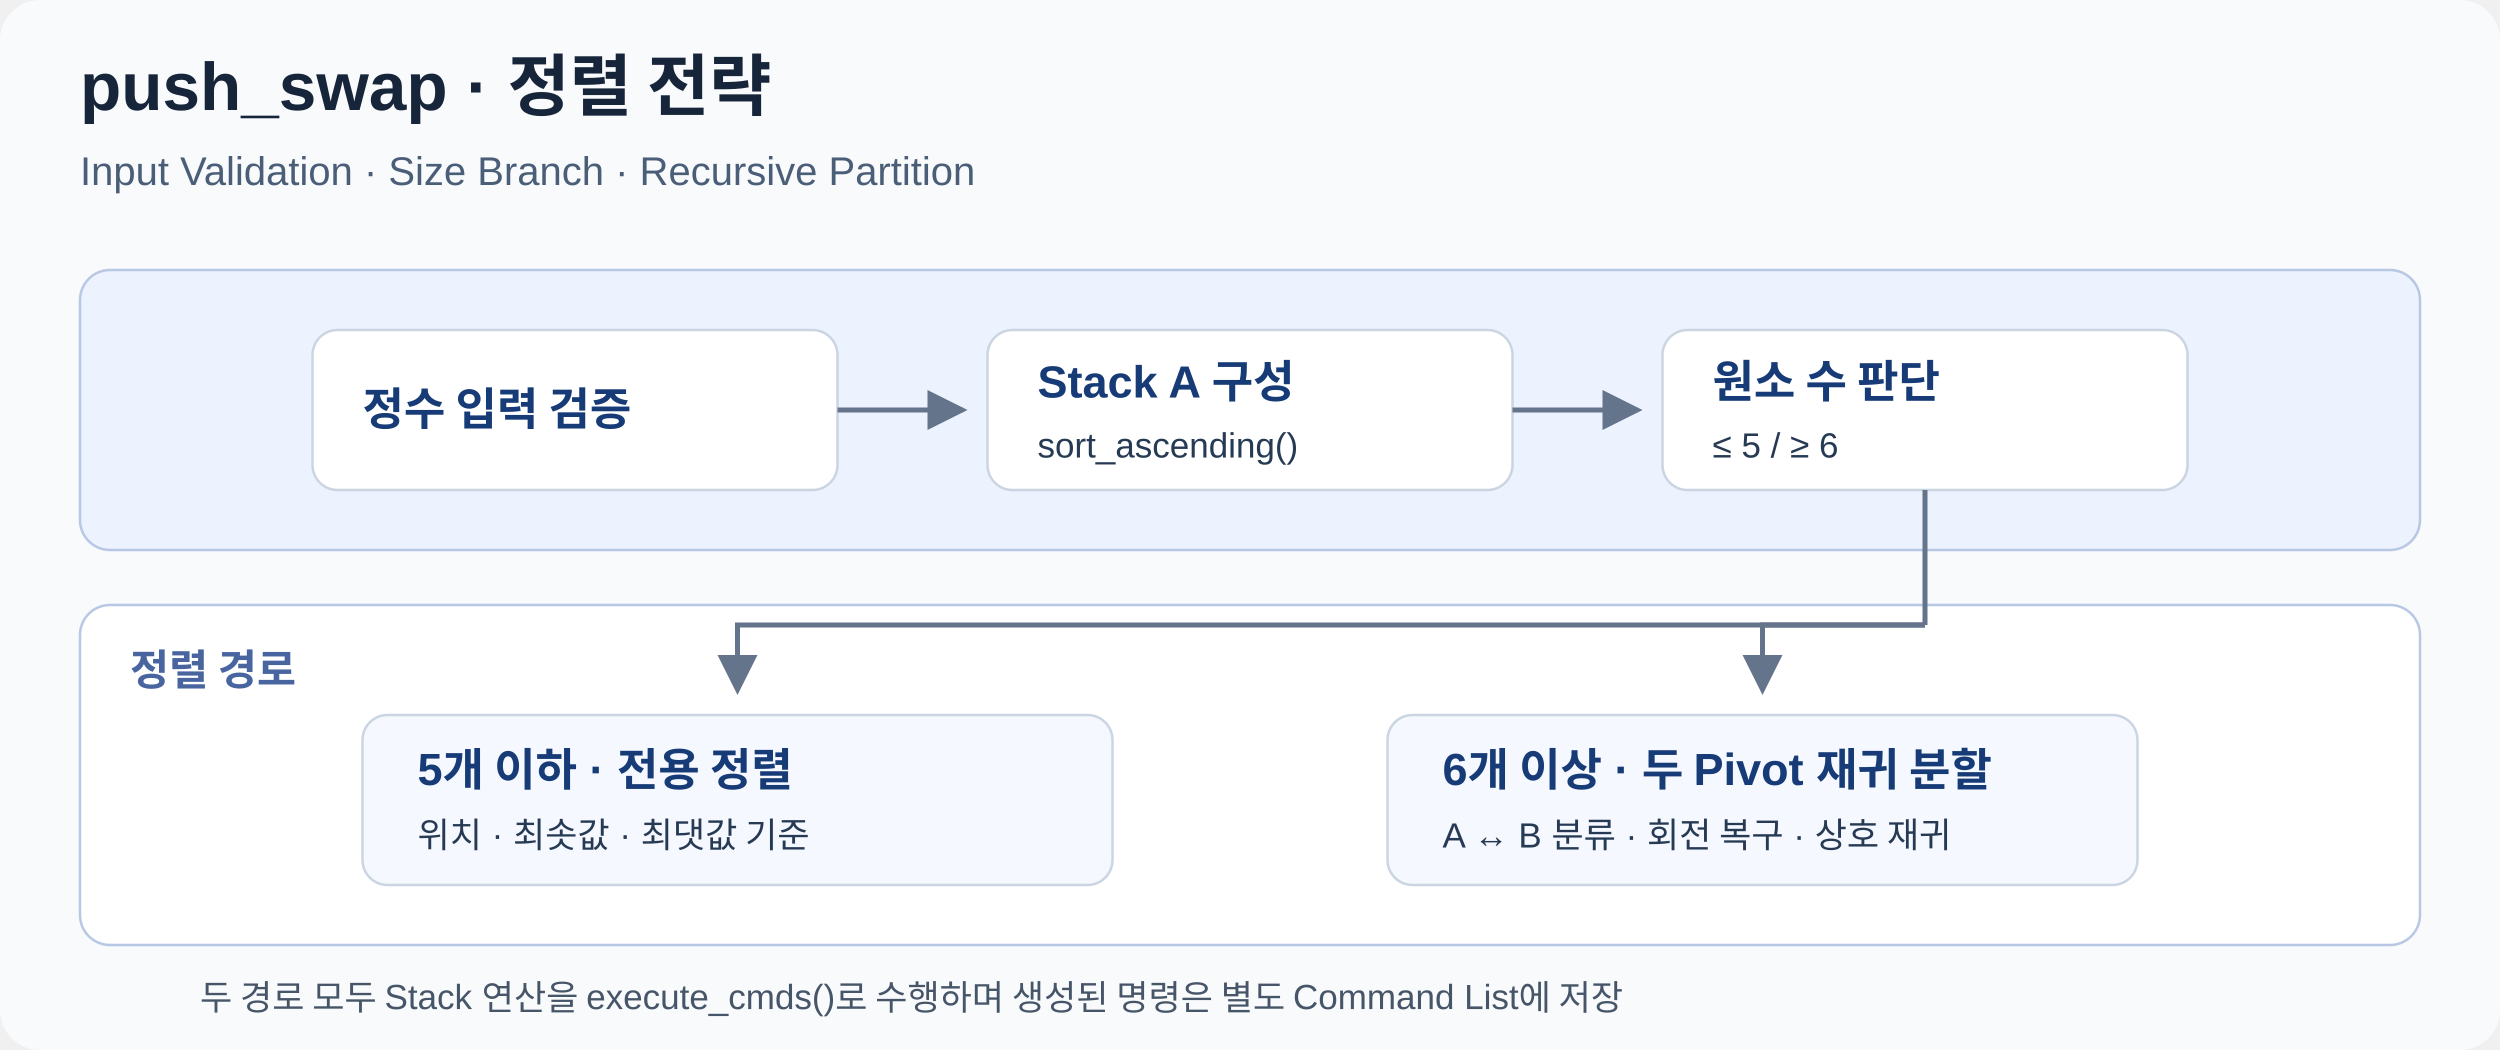
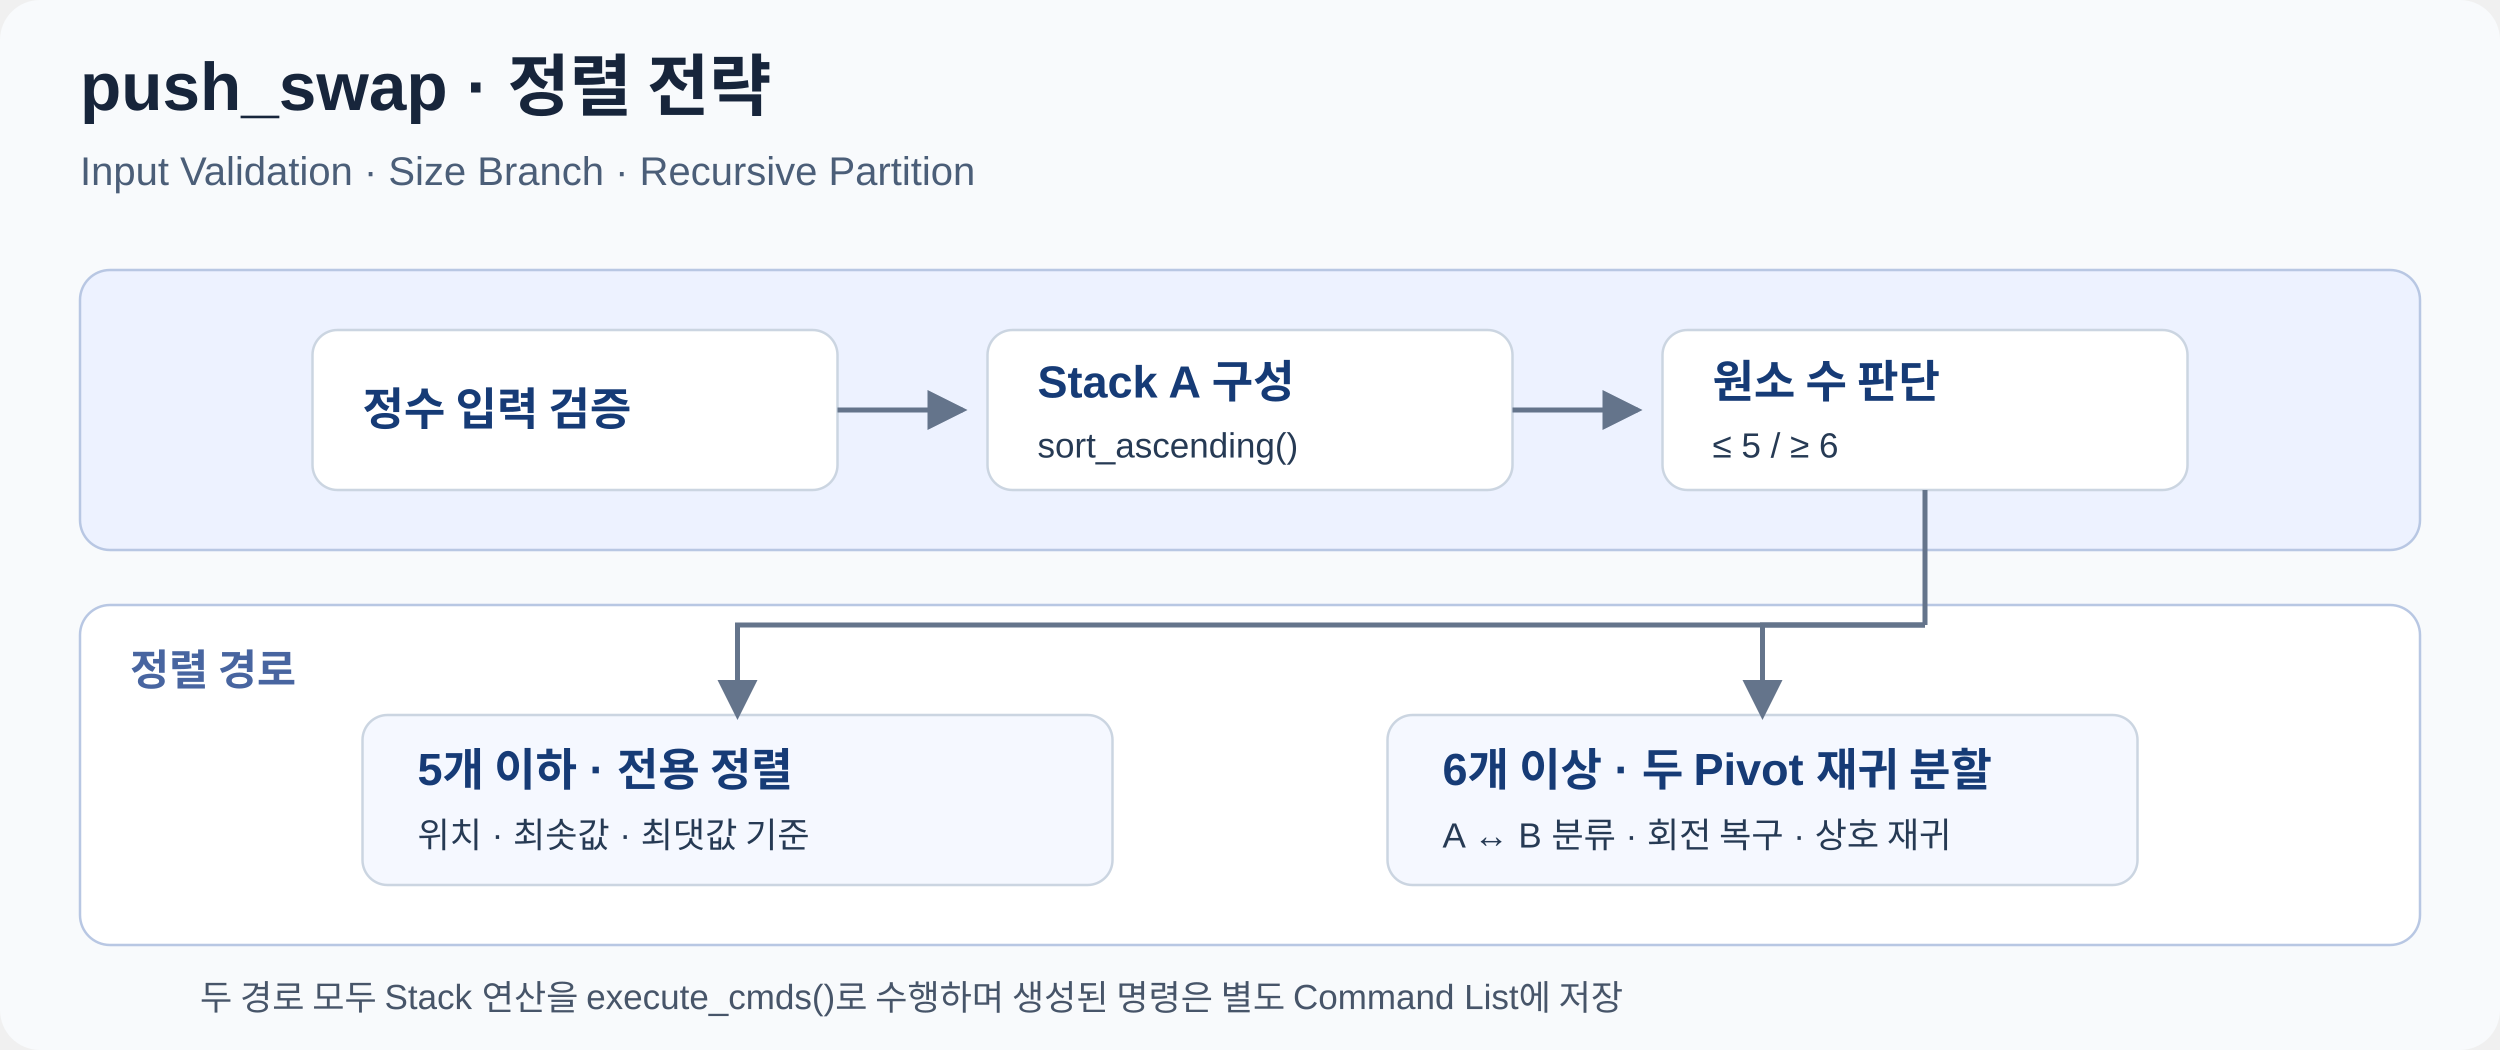
<svg xmlns="http://www.w3.org/2000/svg" width="1000" height="420" viewBox="0 0 1000 420" role="img" aria-labelledby="title desc">
  <defs>
    <marker id="arrow" markerWidth="8" markerHeight="8" refX="7" refY="4" orient="auto">
      <path d="M0 0 L8 4 L0 8Z" fill="#64748b" />
    </marker>
  </defs>
  <rect width="1000" height="420" rx="16" fill="#f8fafc" />
  <g font-family="Arial,'Noto Sans CJK KR','Malgun Gothic',sans-serif">
    <text x="32" y="44" font-size="27" font-weight="700" fill="#17253b">push_swap · 정렬 전략</text>
    <text x="32" y="74" font-size="16" fill="#4b5e78">Input Validation · Size Branch · Recursive Partition</text>
    <rect x="32" y="108" width="936" height="112" rx="12" fill="#edf2ff" stroke="#b8c7e3" />
    <rect x="125" y="132" width="210" height="64" rx="10" fill="#fff" stroke="#cbd5e1" />
    <text x="145" y="170" font-size="18" font-weight="700" fill="#163b76">정수 입력 검증</text>
    <rect x="395" y="132" width="210" height="64" rx="10" fill="#fff" stroke="#cbd5e1" />
    <text x="415" y="159" font-size="18" font-weight="700" fill="#163b76">Stack A 구성</text>
    <text x="415" y="183" font-size="14" fill="#263a54">sort_ascending()</text>
    <rect x="665" y="132" width="210" height="64" rx="10" fill="#fff" stroke="#cbd5e1" />
    <text x="685" y="159" font-size="18" font-weight="700" fill="#163b76">원소 수 판단</text>
    <text x="685" y="183" font-size="14" fill="#263a54">≤ 5 / ≥ 6</text>
    <path d="M335 164 H385" fill="none" stroke="#64748b" stroke-width="2" marker-end="url(#arrow)" />
    <path d="M605 164 H655" fill="none" stroke="#64748b" stroke-width="2" marker-end="url(#arrow)" />
    <rect x="32" y="242" width="936" height="136" rx="12" fill="#fff" stroke="#b8c7e3" />
    <text x="52" y="274" font-size="17" font-weight="700" fill="#4865a0">정렬 경로</text>
    <rect x="145" y="286" width="300" height="68" rx="10" fill="#f5f8ff" stroke="#cbd5e1" />
    <text x="167" y="314" font-size="18" font-weight="700" fill="#163b76">5개 이하 · 전용 정렬</text>
    <text x="167" y="339" font-size="14" fill="#263a54">위치 · 최솟값 · 최댓값 기준</text>
    <rect x="555" y="286" width="300" height="68" rx="10" fill="#f5f8ff" stroke="#cbd5e1" />
    <text x="577" y="314" font-size="18" font-weight="700" fill="#163b76">6개 이상 · 두 Pivot 재귀 분할</text>
    <text x="577" y="339" font-size="14" fill="#263a54">A ↔ B 분류 · 회전 복구 · 상호 재귀</text>
    <line x1="770" y1="196" x2="770" y2="250" stroke="#64748b" stroke-width="2" />
-     <path d="M770 250 H295 V276" fill="none" stroke="#64748b" stroke-width="2" marker-end="url(#arrow)" />
-     <path d="M770 250 H705 V276" fill="none" stroke="#64748b" stroke-width="2" marker-end="url(#arrow)" />
+     <path d="M770 250 H295 V286" fill="none" stroke="#64748b" stroke-width="2" marker-end="url(#arrow)" />
+     <path d="M770 250 H705 V286" fill="none" stroke="#64748b" stroke-width="2" marker-end="url(#arrow)" />
    <text x="80" y="404" font-size="14" fill="#475569">두 경로 모두 Stack 연산을 execute_cmds()로 수행하며 생성된 명령은 별도 Command List에 저장</text>
  </g>
</svg>
